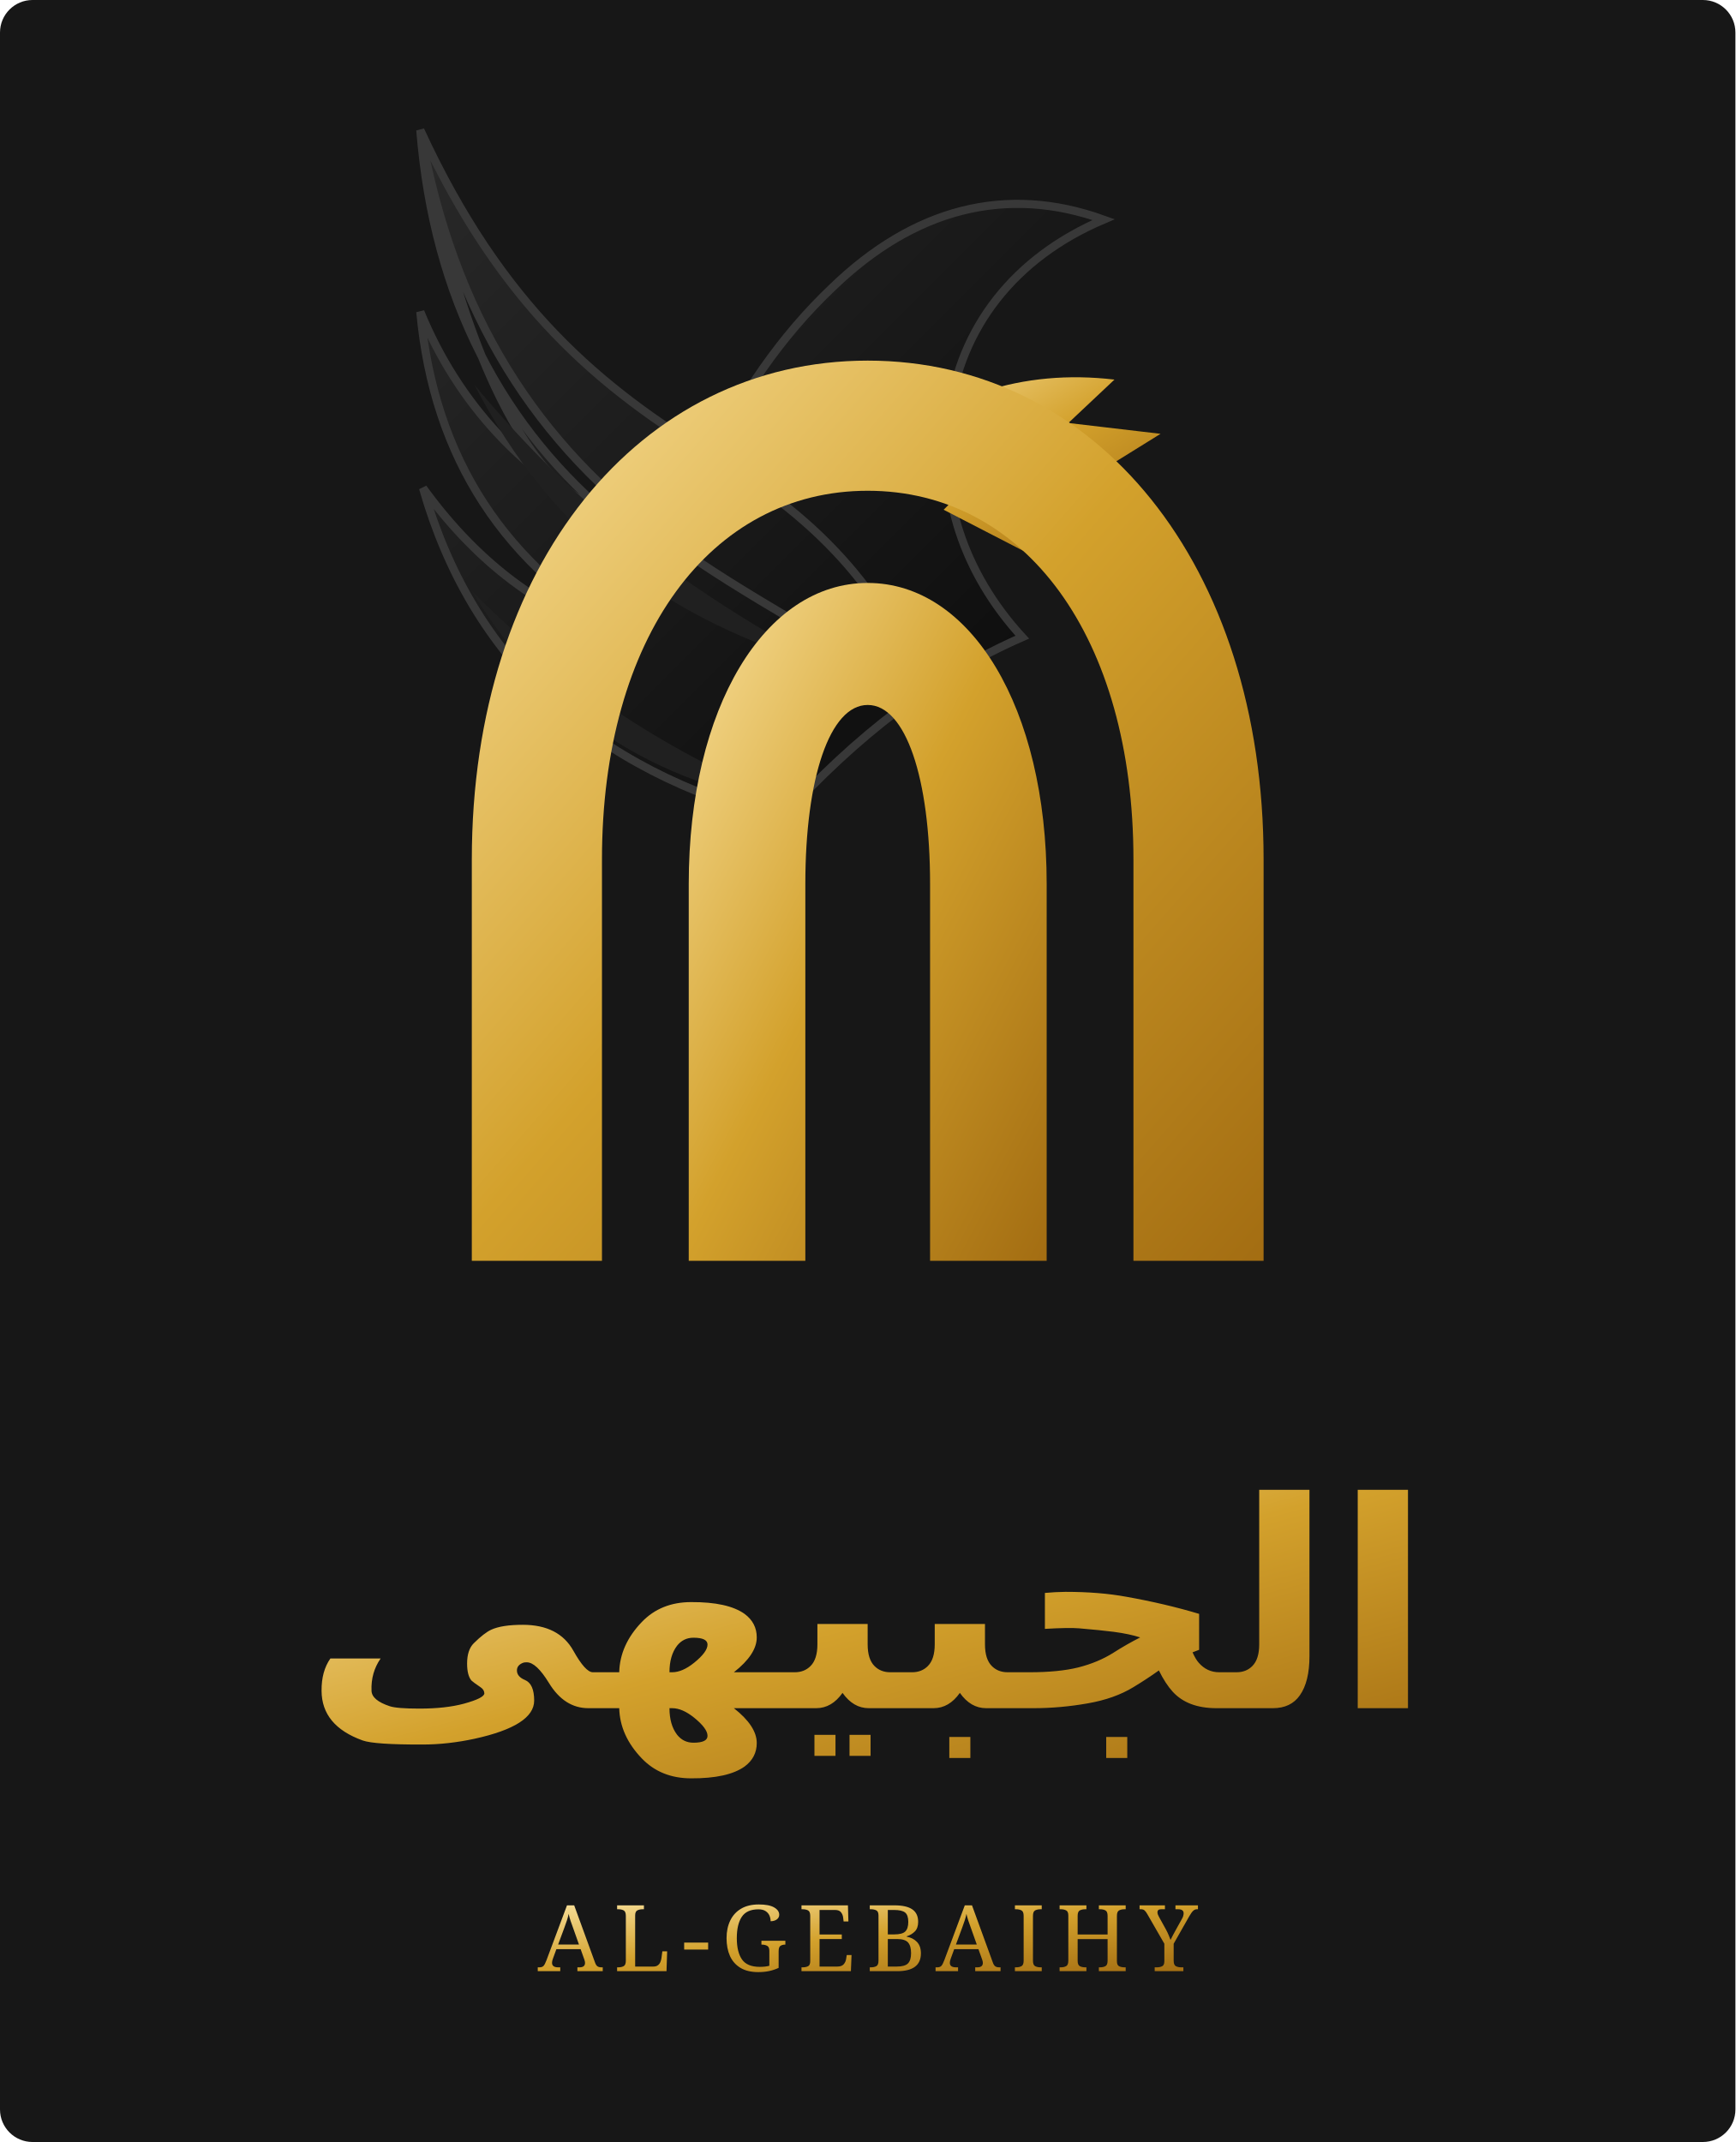
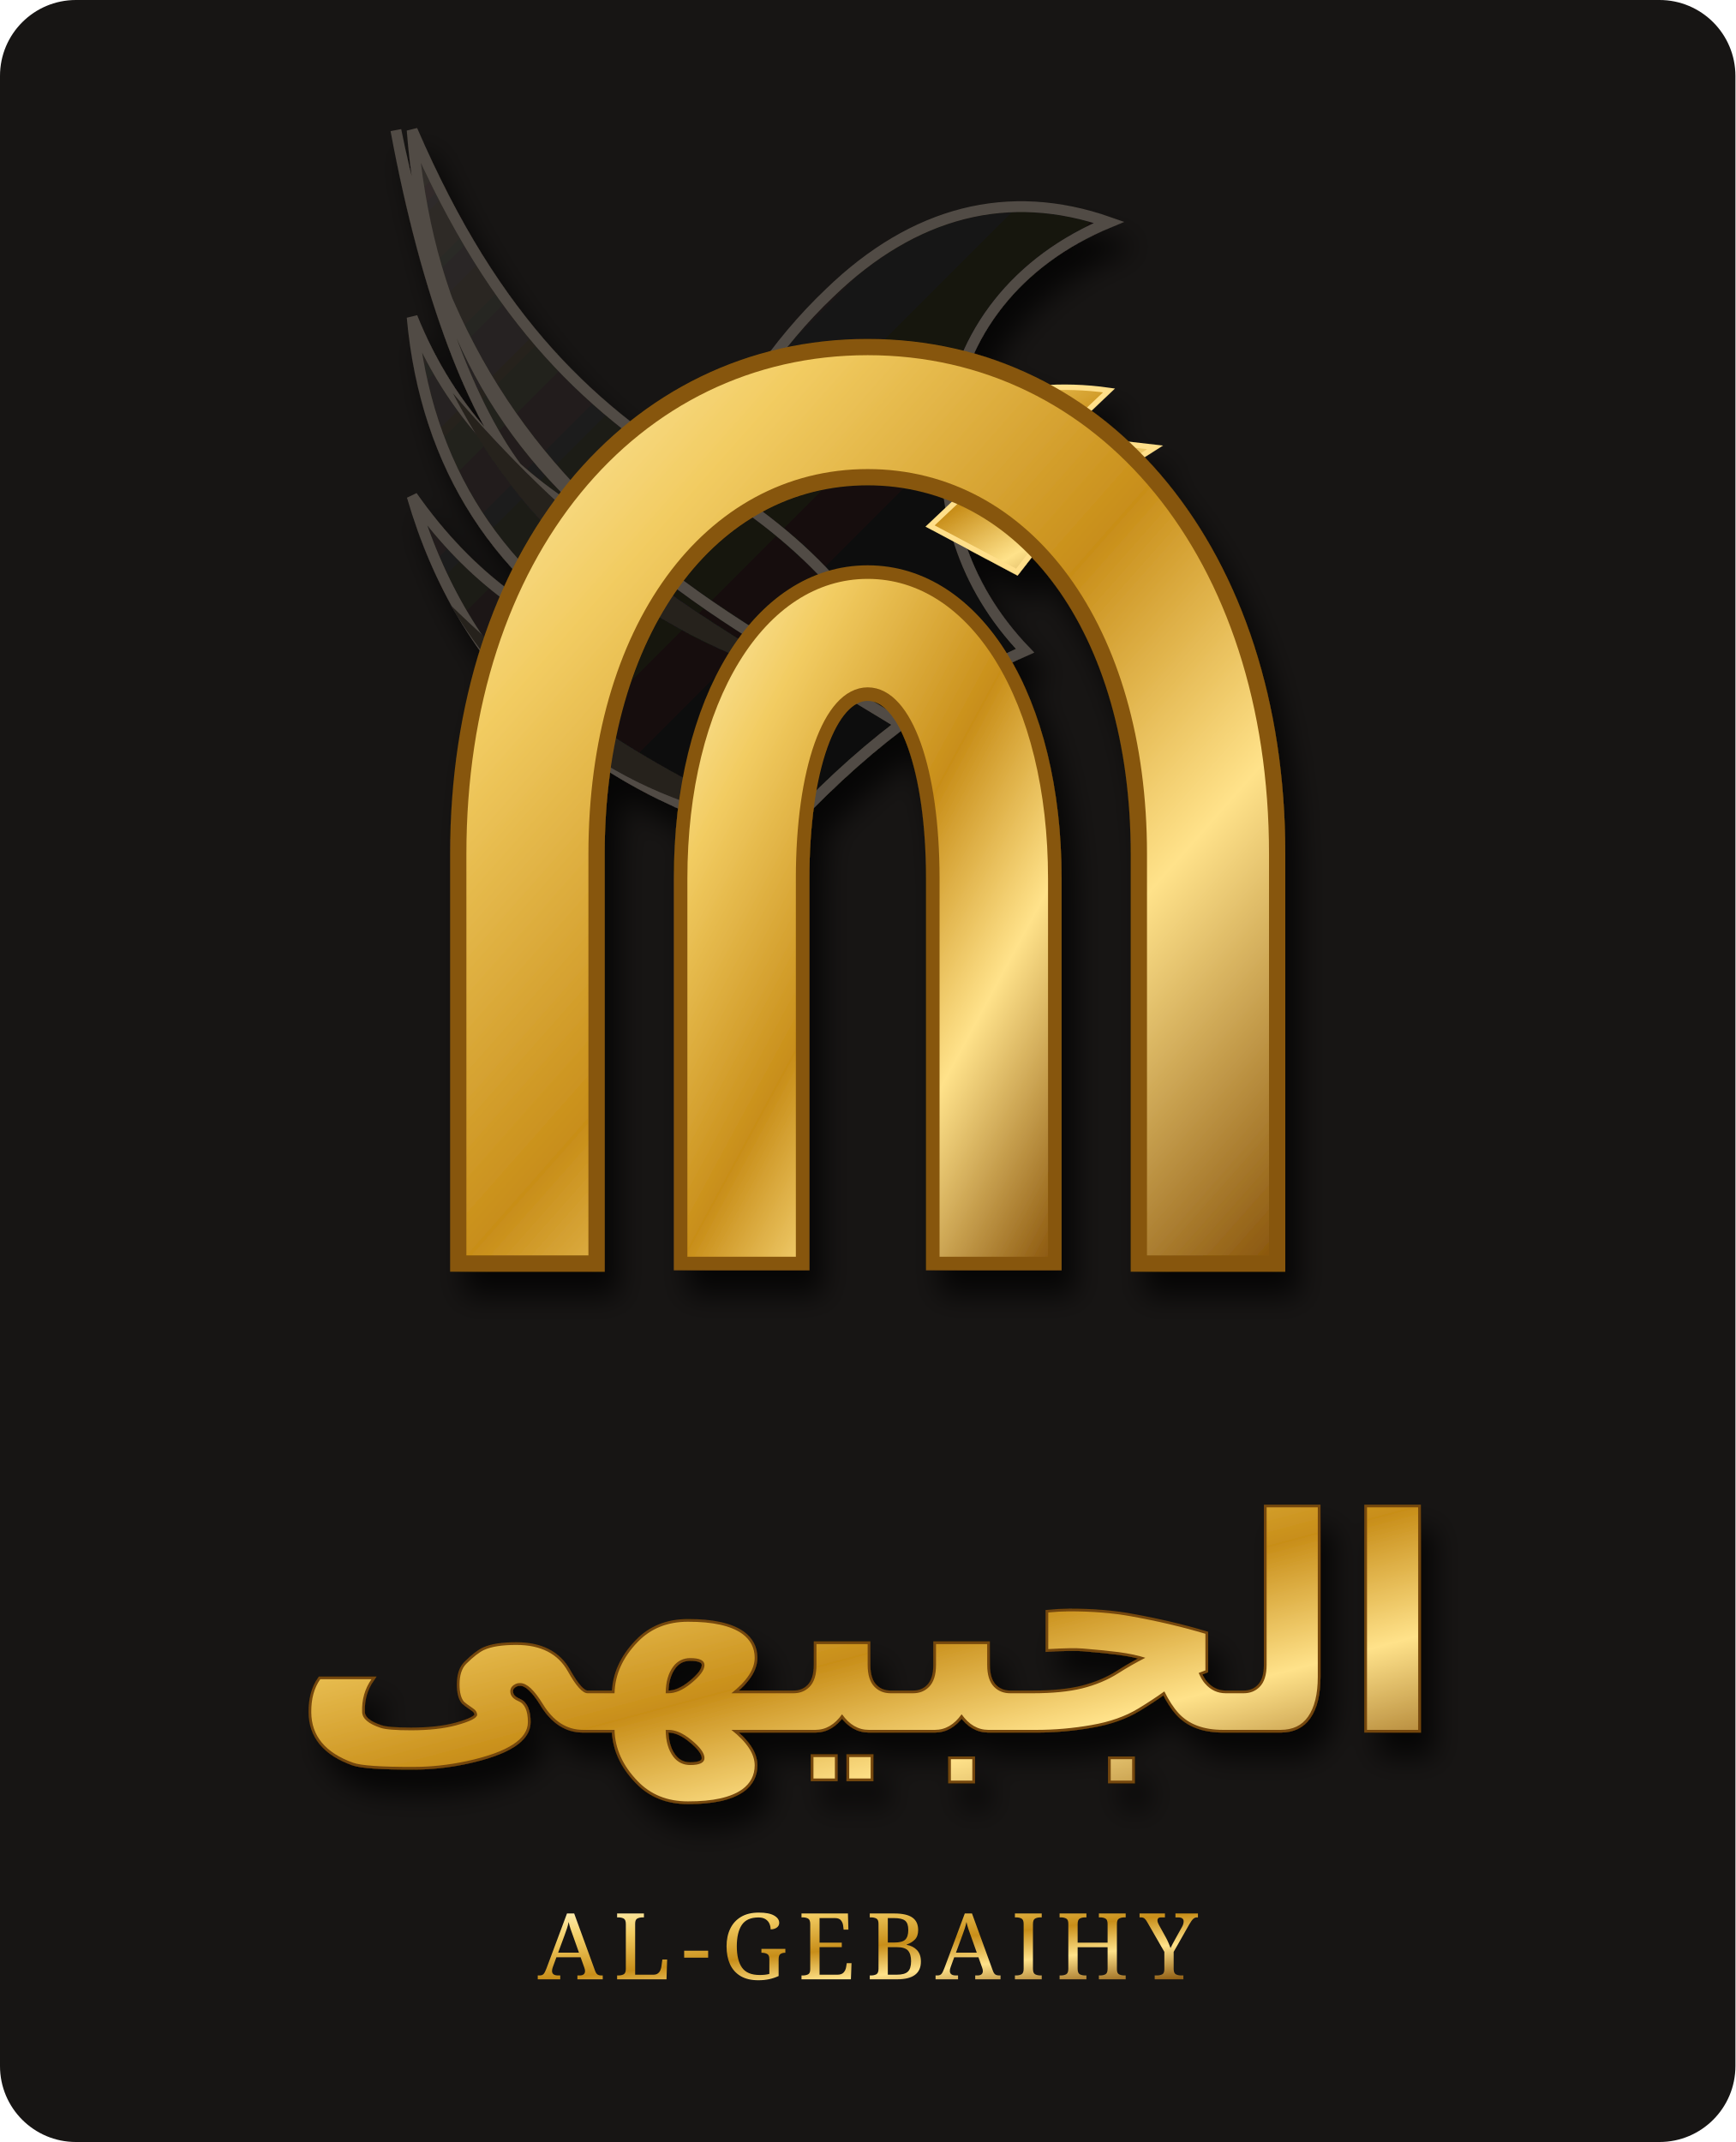
- <svg xmlns="http://www.w3.org/2000/svg" viewBox="0 0 640 790" role="img" aria-labelledby="title desc">
+ <svg xmlns="http://www.w3.org/2000/svg" viewBox="0 0 640 790" role="img" aria-labelledby="t d">
  <defs>
    <linearGradient id="gold" x1="0" y1="0" x2="1" y2="1">
-       <stop stop-color="#f8df9a" />
-       <stop offset=".48" stop-color="#d3a12c" />
-       <stop offset="1" stop-color="#a36d12" />
+       <stop stop-color="#fff0b7" />
+       <stop offset=".22" stop-color="#f2cc62" />
+       <stop offset=".5" stop-color="#c88e19" />
+       <stop offset=".72" stop-color="#ffe28a" />
+       <stop offset="1" stop-color="#87530a" />
    </linearGradient>
    <linearGradient id="black" x1="0" y1="0" x2="1" y2="1">
-       <stop stop-color="#292929" />
-       <stop offset="1" stop-color="#090909" />
+       <stop stop-color="#34302d" />
+       <stop offset=".5" stop-color="#151311" />
+       <stop offset="1" stop-color="#050505" />
    </linearGradient>
+     <filter id="emboss" x="-30%" y="-30%" width="160%" height="170%">
+       <feGaussianBlur in="SourceAlpha" stdDeviation="5" result="blur" />
+       <feOffset in="blur" dx="5" dy="9" result="shadow" />
+       <feComponentTransfer in="shadow" result="shadow2">
+         <feFuncA type="linear" slope=".75" />
+       </feComponentTransfer>
+       <feMerge>
+         <feMergeNode in="shadow2" />
+         <feMergeNode in="SourceGraphic" />
+       </feMerge>
+     </filter>
  </defs>
-   <rect width="640" height="790" rx="12" fill="#171717" />
-   <g transform="translate(64 0) scale(1)">
-     <path fill="url(#black)" stroke="#383838" stroke-width="3" d="M91 48c12 68 43 116 91 151 30 22 62 37 96 61-13-39-39-68-78-91-43-26-79-56-109-121 5 62 30 110 73 145-35-18-59-44-73-78 5 54 31 94 79 121-31-8-57-27-78-56 18 63 62 104 132 122 28-31 57-53 89-67-22-24-31-53-27-82 4-32 24-58 57-72-36-13-70-4-100 25-19 18-34 40-46 65C157 221 112 166 91 48Z" />
-     <path fill="#202020" d="M111 142c40 48 78 75 130 104-58-17-101-48-130-104Zm-1 76c37 37 72 59 119 79-52-8-91-33-119-79Z" />
-     <path fill="url(#gold)" d="M256 169c27-23 57-33 91-29l-17 16 34 4-29 18-20 26-31-16 17-17-45-2Z" />
-     <path fill="url(#gold)" d="M110 465V317c0-109 62-184 146-184s146 75 146 184v148h-48V317c0-82-40-136-98-136s-98 54-98 136v148Z" />
-     <path fill="url(#gold)" d="M190 465V326c0-65 28-111 66-111s66 46 66 111v139h-43V326c0-39-9-66-23-66s-23 27-23 66v139Z" />
+   <rect width="640" height="790" rx="28" fill="#171514" />
+   <g transform="translate(64 0)" filter="url(#emboss)">
+     <path fill="url(#black)" stroke="#514b44" stroke-width="4" d="M82 48c15 76 48 124 100 164 27 21 59 38 94 60-13-40-39-70-78-94-43-26-79-58-110-130 5 64 30 113 75 149-36-18-61-45-75-80 5 55 32 97 80 124-32-8-59-28-80-58 19 65 64 107 135 126 29-32 59-55 91-69-23-24-32-54-28-84 4-33 25-60 59-74-37-13-72-4-103 26-20 19-35 42-47 68C151 228 105 171 82 48Z" />
+     <path fill="#25211e" d="M103 145c42 49 81 78 135 108-60-18-105-50-135-108Zm-1 78c39 38 75 61 124 82-54-8-95-34-124-82Z" />
+     <path fill="url(#gold)" stroke="#ffdf8a" stroke-width="2" d="M250 174c28-24 60-35 95-30l-18 17 35 4-30 19-21 27-32-17 18-17-47-3Z" />
+     <path fill="url(#gold)" stroke="#87570e" stroke-width="6" d="M105 466V315c0-111 64-187 151-187s151 76 151 187v151h-51V315c0-83-42-139-100-139s-100 56-100 139v151Z" />
+     <path fill="url(#gold)" stroke="#87570e" stroke-width="5" d="M187 466V324c0-66 29-113 69-113s69 47 69 113v142h-45V324c0-40-10-68-24-68s-24 28-24 68v142Z" />
  </g>
-   <text x="320" y="630" text-anchor="middle" direction="rtl" unicode-bidi="bidi-override" font-family="Tahoma,Arial,sans-serif" font-size="106" font-weight="bold" fill="url(#gold)">الجبيهى</text>
-   <path d="M118 665H522" stroke="url(#gold)" stroke-width="2" opacity=".65" />
-   <text x="320" y="727" text-anchor="middle" font-family="Georgia,serif" font-size="34" letter-spacing="4" fill="url(#gold)">AL-GEBAIHY</text>
+   <text x="320" y="638" text-anchor="middle" direction="rtl" unicode-bidi="bidi-override" font-family="Tahoma,Arial,sans-serif" font-size="108" font-weight="bold" fill="url(#gold)" stroke="#75470c" stroke-width="2" paint-order="stroke fill" filter="url(#emboss)">الجبيهى</text>
+   <path d="M120 670H520" stroke="url(#gold)" stroke-width="2" opacity=".7" />
+   <text x="320" y="730" text-anchor="middle" font-family="Georgia,serif" font-size="34" letter-spacing="4" fill="url(#gold)">AL-GEBAIHY</text>
</svg>
